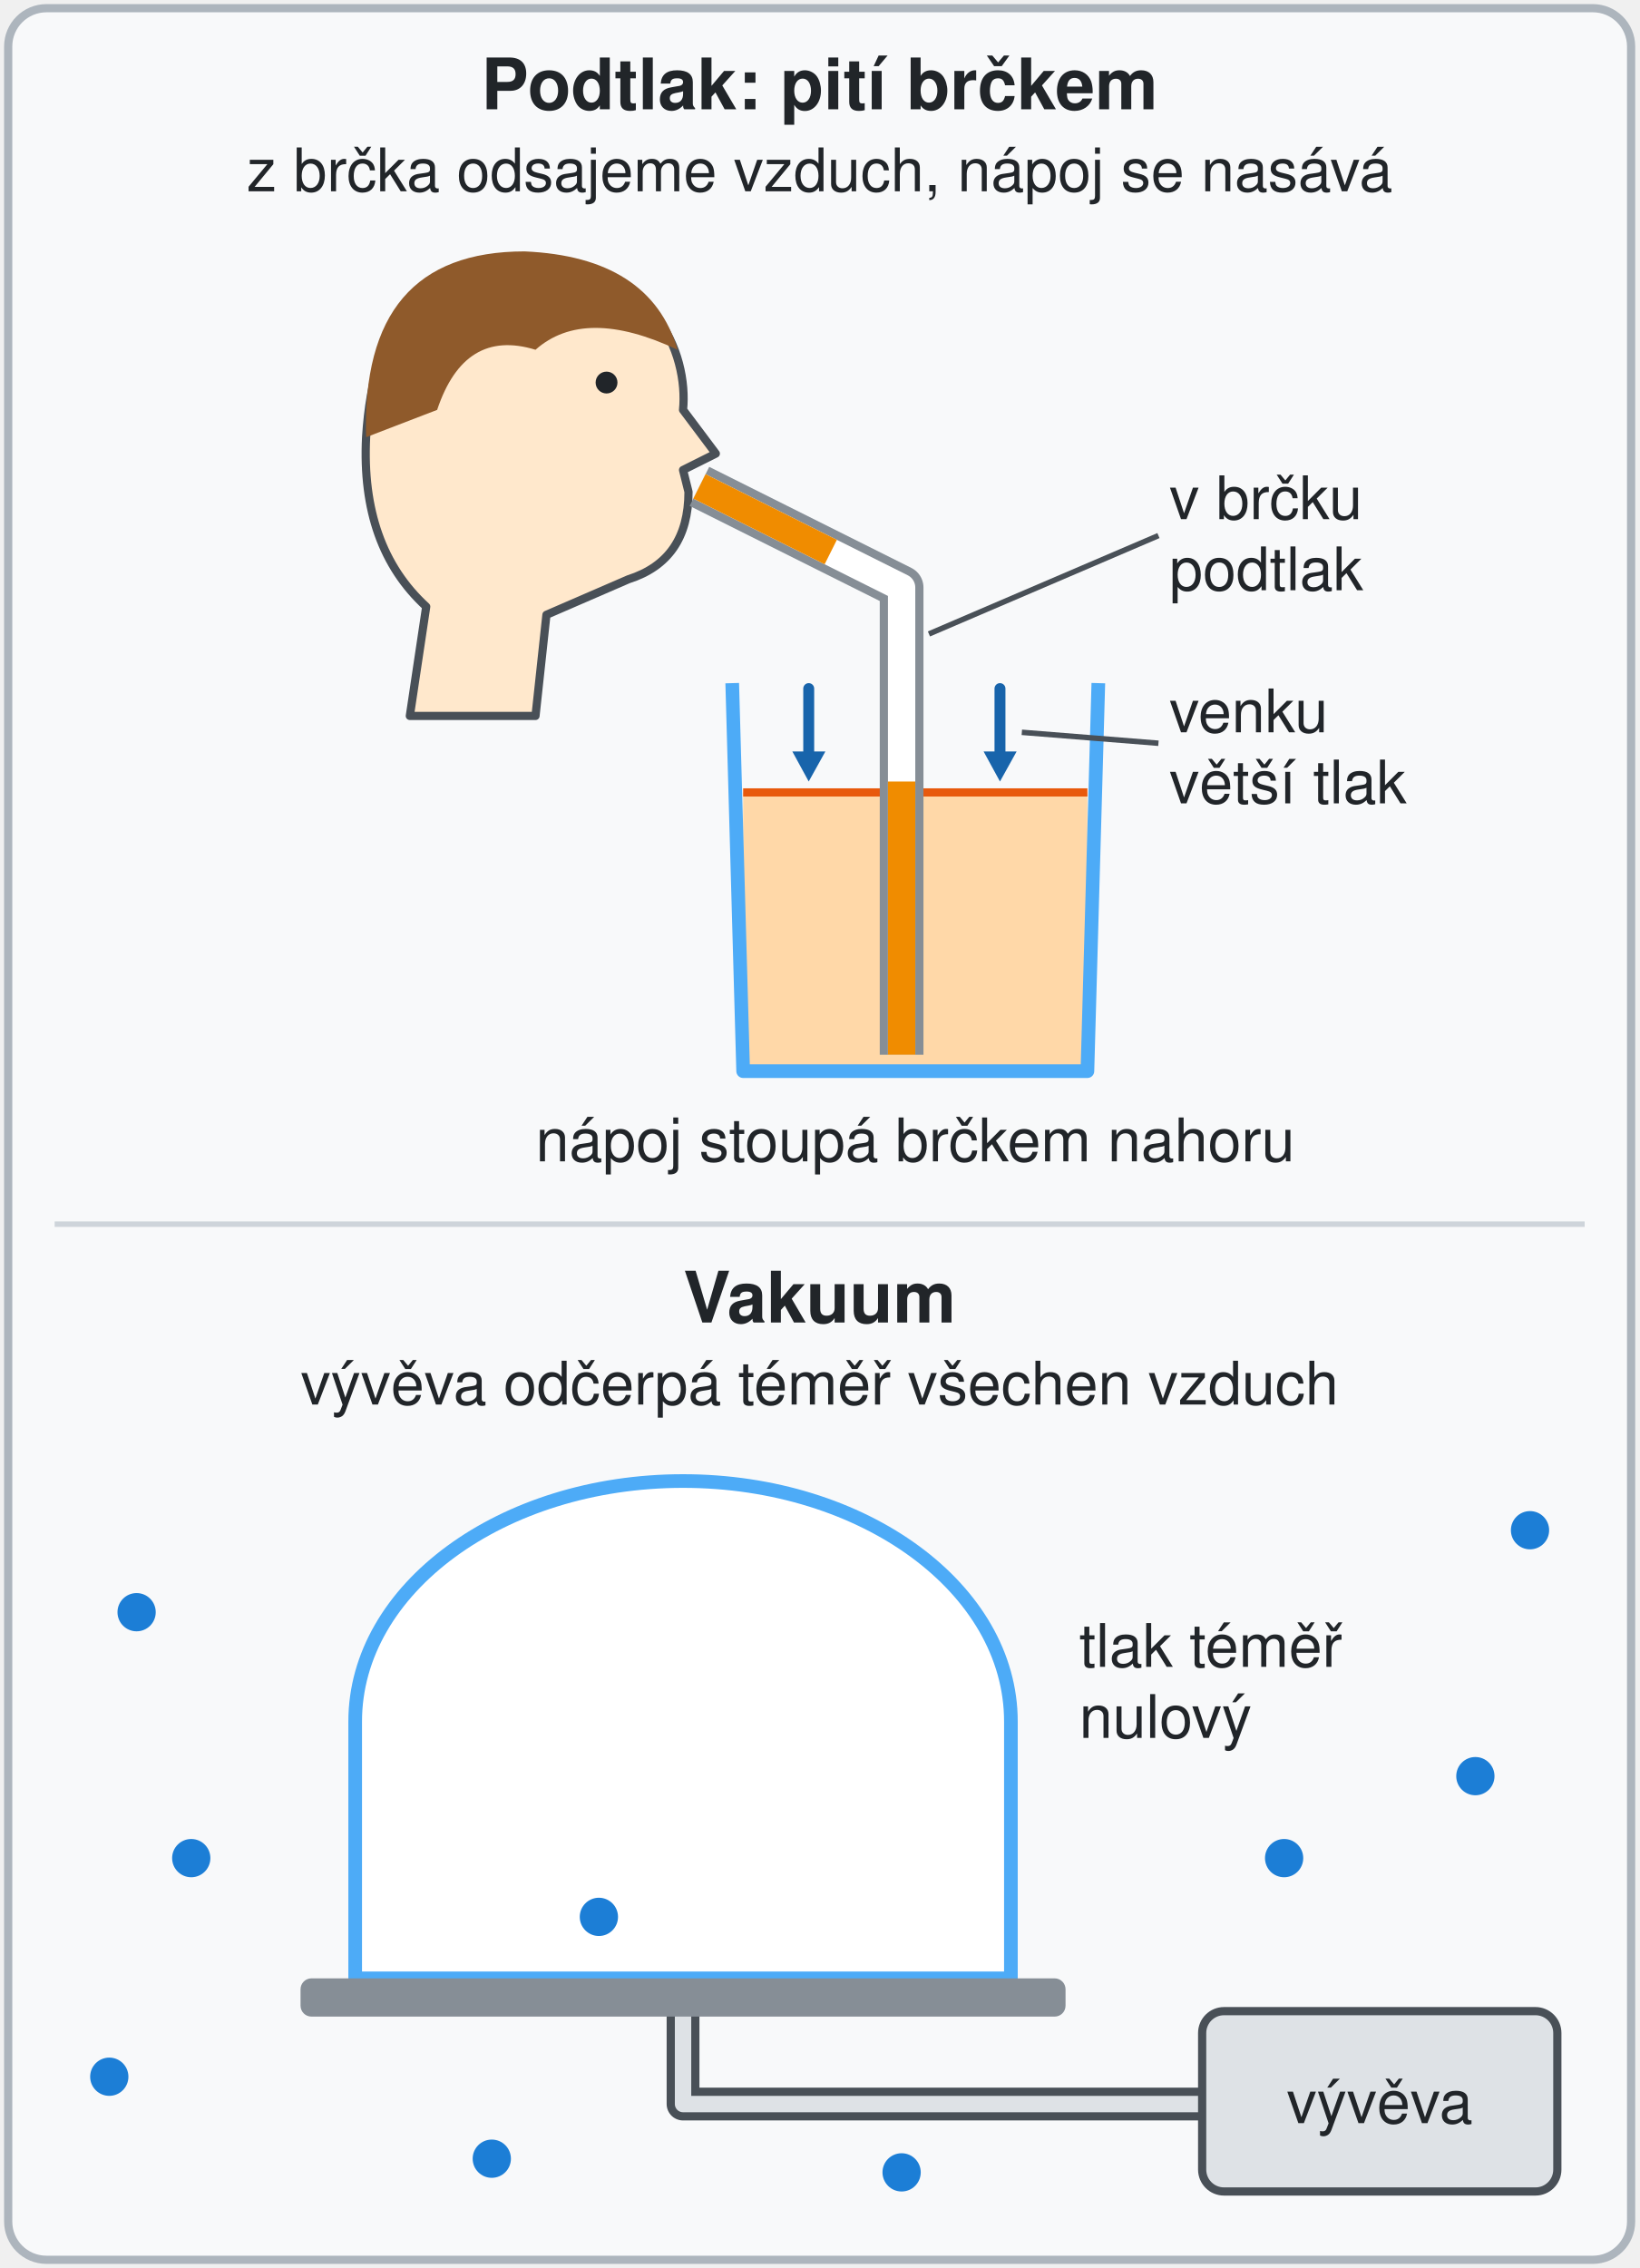
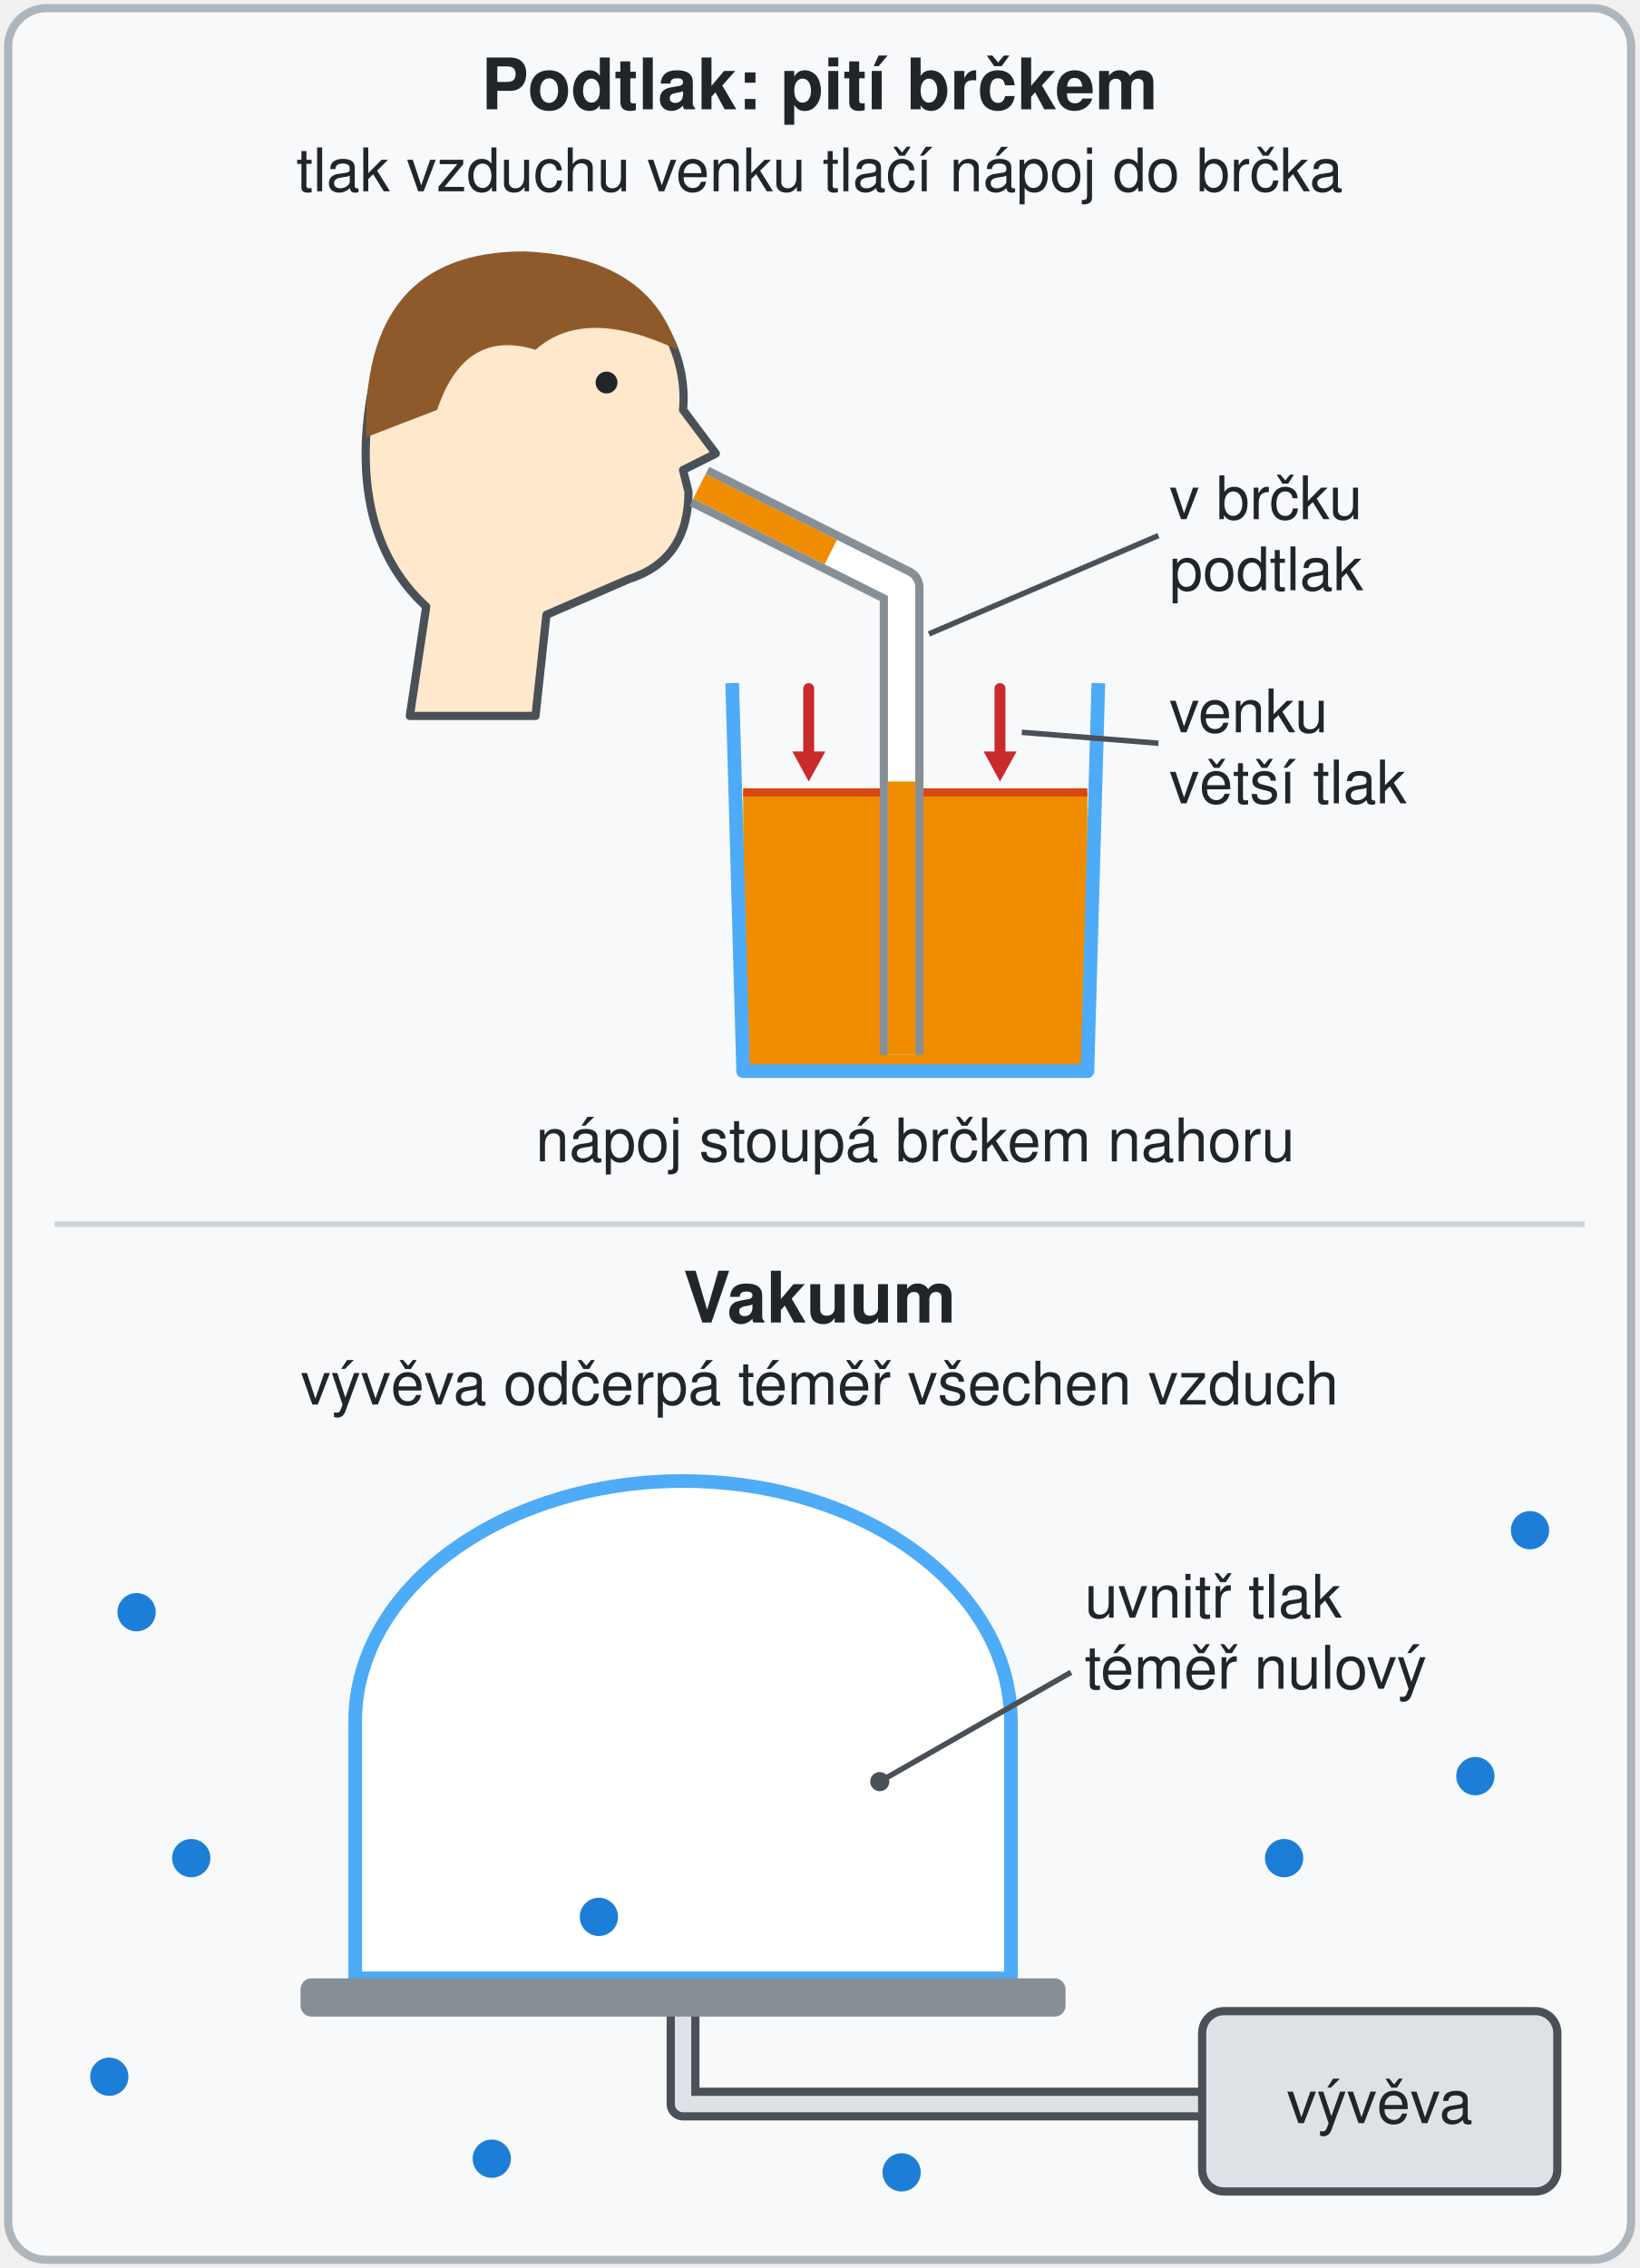
- <svg xmlns="http://www.w3.org/2000/svg" viewBox="0 0 600 830" font-family="'Segoe UI', Helvetica, Arial, sans-serif" role="img" aria-label="Nahoře pití brčkem: z brčka odsajeme vzduch, v brčku je podtlak, venku je větší tlak a nápoj stoupá brčkem nahoru do úst. Dole vývěva hadičkou odčerpává vzduch z uzavřené nádoby, částice vzduchu jedna po druhé odcházejí, až zůstane téměř nic a tlak je téměř nulový.">
+ <svg xmlns="http://www.w3.org/2000/svg" viewBox="0 0 600 830" font-family="'Segoe UI', Helvetica, Arial, sans-serif" role="img" aria-label="Nahoře pití brčkem: z brčka odsajeme vzduch a v brčku je podtlak. Venku je větší tlak vzduchu, ten tlačí na hladinu nápoje a vtlačí nápoj brčkem nahoru do úst. Dole vývěva hadičkou odčerpává vzduch z uzavřené nádoby, částice vzduchu jedna po druhé odcházejí, až uvnitř nádoby zůstane téměř nic a tlak v ní je téměř nulový.">
  <style>
/* Předloha: PDF lekce 17 str. 5 (podtlak, pití brčkem — foto str. 5), str. 6–7 (vakuum, vývěva, vakuově balené potraviny).
   Animace 10 s: vzduch z brčka odsán 5–35 %, nápoj stoupá brčkem 15–60 % (z hladiny 37.8 % délky brčka na 100 %);
   vývěva: 9 z 10 částic odčerpáno po jedné 8–60 %, každá pak proputuje hadičkou; 1 částice zůstane (dokonalé vakuum neexistuje);
   92–98 % návrat. Vzduch kolem nádoby se nemění.
+    Nápoj ve sklenici i v brčku má jednu barvu (je to tatáž tekutina). Červené šipky = tlak okolního vzduchu, který nápoj do brčka vtlačí
+    (v souladu s výkladem: „Nápoj do brčka vlastně vtlačí větší tlak okolního vzduchu.“). Popisek tlaku u zvonu má odkazovou čáru dovnitř.
   Bez animace (prefers-reduced-motion) = koncový stav: atributy prvků ukazují výsledek děje. */
.napoj{animation:napoj 10s ease-in-out infinite}
@keyframes napoj{0%{stroke-dasharray:37.8 100}15%{stroke-dasharray:37.8 100}60%{stroke-dasharray:100 100}90%{stroke-dasharray:100 100}97%{stroke-dasharray:37.8 100}100%{stroke-dasharray:37.8 100}}
.vz0{animation:vz0 10s linear infinite}
@keyframes vz0{0%{opacity:1;transform:translate(0,0)}5%{opacity:1;transform:translate(0,0)}17%{opacity:1;transform:translate(-72px,-83px)}19%{opacity:0;transform:translate(-72px,-83px)}92%{opacity:0;transform:translate(0,0)}97%{opacity:1;transform:translate(0,0)}100%{opacity:1;transform:translate(0,0)}}
.vz1{animation:vz1 10s linear infinite}
@keyframes vz1{0%{opacity:1;transform:translate(0,0)}13%{opacity:1;transform:translate(0,0)}25%{opacity:1;transform:translate(-72px,-49px)}27%{opacity:0;transform:translate(-72px,-49px)}92%{opacity:0;transform:translate(0,0)}97%{opacity:1;transform:translate(0,0)}100%{opacity:1;transform:translate(0,0)}}
.vz2{animation:vz2 10s linear infinite}
@keyframes vz2{0%{opacity:1;transform:translate(0,0)}21%{opacity:1;transform:translate(0,0)}33%{opacity:1;transform:translate(-38px,-19px)}35%{opacity:0;transform:translate(-38px,-19px)}92%{opacity:0;transform:translate(0,0)}97%{opacity:1;transform:translate(0,0)}100%{opacity:1;transform:translate(0,0)}}
@keyframes d0x{0%{transform:translateX(0)}25%{transform:translateX(7px)}75%{transform:translateX(-7px)}100%{transform:translateX(0)}}
.d0x{animation:d0x 1.52s linear infinite}
@keyframes d0y{0%{transform:translateY(0)}25%{transform:translateY(5px)}75%{transform:translateY(-5px)}100%{transform:translateY(0)}}
.d0y{animation:d0y 1.72s linear infinite}
@keyframes d1x{0%{transform:translateX(0)}25%{transform:translateX(7px)}75%{transform:translateX(-7px)}100%{transform:translateX(0)}}
.d1x{animation:d1x 2.59s linear infinite}
@keyframes d1y{0%{transform:translateY(0)}25%{transform:translateY(5px)}75%{transform:translateY(-5px)}100%{transform:translateY(0)}}
.d1y{animation:d1y 1.11s linear infinite}
@keyframes d2x{0%{transform:translateX(0)}25%{transform:translateX(7px)}75%{transform:translateX(-7px)}100%{transform:translateX(0)}}
.d2x{animation:d2x 1.71s linear infinite}
@keyframes d2y{0%{transform:translateY(0)}25%{transform:translateY(5px)}75%{transform:translateY(-5px)}100%{transform:translateY(0)}}
.d2y{animation:d2y 1.34s linear infinite}
@keyframes d3x{0%{transform:translateX(0)}25%{transform:translateX(7px)}75%{transform:translateX(-7px)}100%{transform:translateX(0)}}
.d3x{animation:d3x 1.84s linear infinite}
@keyframes d3y{0%{transform:translateY(0)}25%{transform:translateY(5px)}75%{transform:translateY(-5px)}100%{transform:translateY(0)}}
.d3y{animation:d3y 1.45s linear infinite}
@keyframes d4x{0%{transform:translateX(0)}25%{transform:translateX(7px)}75%{transform:translateX(-7px)}100%{transform:translateX(0)}}
.d4x{animation:d4x 1.74s linear infinite}
@keyframes d4y{0%{transform:translateY(0)}25%{transform:translateY(5px)}75%{transform:translateY(-5px)}100%{transform:translateY(0)}}
.d4y{animation:d4y 1.14s linear infinite}
@keyframes d5x{0%{transform:translateX(0)}25%{transform:translateX(7px)}75%{transform:translateX(-7px)}100%{transform:translateX(0)}}
.d5x{animation:d5x 2.19s linear infinite}
@keyframes d5y{0%{transform:translateY(0)}25%{transform:translateY(5px)}75%{transform:translateY(-5px)}100%{transform:translateY(0)}}
.d5y{animation:d5y 1.98s linear infinite}
@keyframes d6x{0%{transform:translateX(0)}25%{transform:translateX(7px)}75%{transform:translateX(-7px)}100%{transform:translateX(0)}}
.d6x{animation:d6x 1.42s linear infinite}
@keyframes d6y{0%{transform:translateY(0)}25%{transform:translateY(5px)}75%{transform:translateY(-5px)}100%{transform:translateY(0)}}
.d6y{animation:d6y 1.09s linear infinite}
@keyframes d7x{0%{transform:translateX(0)}25%{transform:translateX(7px)}75%{transform:translateX(-7px)}100%{transform:translateX(0)}}
.d7x{animation:d7x 1.53s linear infinite}
@keyframes d7y{0%{transform:translateY(0)}25%{transform:translateY(5px)}75%{transform:translateY(-5px)}100%{transform:translateY(0)}}
.d7y{animation:d7y 1.98s linear infinite}
@keyframes d8x{0%{transform:translateX(0)}32.2%{transform:translateX(137.8px)}82.2%{transform:translateX(-76.2px)}100%{transform:translateX(0)}}
.d8x{animation:d8x 5.97s linear infinite}
@keyframes d8y{0%{transform:translateY(0)}6%{transform:translateY(11.5px)}56%{transform:translateY(-84.5px)}100%{transform:translateY(0)}}
.d8y{animation:d8y 2.40s linear infinite}
.ven1{animation:ven1 10s linear infinite}
@keyframes ven1{0%{opacity:1}8%{opacity:1}10%{opacity:0}92%{opacity:0}97%{opacity:1}100%{opacity:1}}
@keyframes d9x{0%{transform:translateX(0)}42.3%{transform:translateX(181.2px)}92.3%{transform:translateX(-32.8px)}100%{transform:translateX(0)}}
.d9x{animation:d9x 5.66s linear infinite}
@keyframes d9y{0%{transform:translateY(0)}41.7%{transform:translateY(80px)}91.7%{transform:translateY(-16px)}100%{transform:translateY(0)}}
.d9y{animation:d9y 2.54s linear infinite}
.tr1{animation:tr1 10s linear infinite}
@keyframes tr1{0%{opacity:0;transform:translate(0,0)}9%{opacity:0;transform:translate(0,0)}9.1%{opacity:1;transform:translate(0,0)}10.2%{opacity:1;transform:translate(0px,34px)}17%{opacity:1;transform:translate(190px,34px)}17.5%{opacity:0;transform:translate(190px,34px)}100%{opacity:0;transform:translate(190px,34px)}}
.ven2{animation:ven2 10s linear infinite}
@keyframes ven2{0%{opacity:1}14.5%{opacity:1}16.5%{opacity:0}92%{opacity:0}97%{opacity:1}100%{opacity:1}}
@keyframes d10x{0%{transform:translateX(0)}25.4%{transform:translateX(108.6px)}75.4%{transform:translateX(-105.4px)}100%{transform:translateX(0)}}
.d10x{animation:d10x 5.71s linear infinite}
@keyframes d10y{0%{transform:translateY(0)}19.2%{transform:translateY(36.9px)}69.2%{transform:translateY(-59.1px)}100%{transform:translateY(0)}}
.d10y{animation:d10y 2.82s linear infinite}
.tr2{animation:tr2 10s linear infinite}
@keyframes tr2{0%{opacity:0;transform:translate(0,0)}15.5%{opacity:0;transform:translate(0,0)}15.6%{opacity:1;transform:translate(0,0)}16.7%{opacity:1;transform:translate(0px,34px)}23.5%{opacity:1;transform:translate(190px,34px)}24%{opacity:0;transform:translate(190px,34px)}100%{opacity:0;transform:translate(190px,34px)}}
.ven3{animation:ven3 10s linear infinite}
@keyframes ven3{0%{opacity:1}21%{opacity:1}23%{opacity:0}92%{opacity:0}97%{opacity:1}100%{opacity:1}}
@keyframes d11x{0%{transform:translateX(0)}14%{transform:translateX(59.9px)}64%{transform:translateX(-154.1px)}100%{transform:translateX(0)}}
.d11x{animation:d11x 4.63s linear infinite}
@keyframes d11y{0%{transform:translateY(0)}32.3%{transform:translateY(62px)}82.3%{transform:translateY(-34px)}100%{transform:translateY(0)}}
.d11y{animation:d11y 3.29s linear infinite}
.tr3{animation:tr3 10s linear infinite}
@keyframes tr3{0%{opacity:0;transform:translate(0,0)}22%{opacity:0;transform:translate(0,0)}22.1%{opacity:1;transform:translate(0,0)}23.2%{opacity:1;transform:translate(0px,34px)}30%{opacity:1;transform:translate(190px,34px)}30.5%{opacity:0;transform:translate(190px,34px)}100%{opacity:0;transform:translate(190px,34px)}}
.ven4{animation:ven4 10s linear infinite}
@keyframes ven4{0%{opacity:1}27.5%{opacity:1}29.5%{opacity:0}92%{opacity:0}97%{opacity:1}100%{opacity:1}}
@keyframes d12x{0%{transform:translateX(0)}2.4%{transform:translateX(10.2px)}52.4%{transform:translateX(-203.8px)}100%{transform:translateX(0)}}
.d12x{animation:d12x 6.20s linear infinite}
@keyframes d12y{0%{transform:translateY(0)}48.1%{transform:translateY(92.3px)}98.1%{transform:translateY(-3.7px)}100%{transform:translateY(0)}}
.d12y{animation:d12y 2.02s linear infinite}
.tr4{animation:tr4 10s linear infinite}
@keyframes tr4{0%{opacity:0;transform:translate(0,0)}28.5%{opacity:0;transform:translate(0,0)}28.6%{opacity:1;transform:translate(0,0)}29.7%{opacity:1;transform:translate(0px,34px)}36.5%{opacity:1;transform:translate(190px,34px)}37%{opacity:0;transform:translate(190px,34px)}100%{opacity:0;transform:translate(190px,34px)}}
.ven5{animation:ven5 10s linear infinite}
@keyframes ven5{0%{opacity:1}34%{opacity:1}36%{opacity:0}92%{opacity:0}97%{opacity:1}100%{opacity:1}}
@keyframes d13x{0%{transform:translateX(0)}17.8%{transform:translateX(76.3px)}67.8%{transform:translateX(-137.7px)}100%{transform:translateX(0)}}
.d13x{animation:d13x 5.98s linear infinite}
@keyframes d13y{0%{transform:translateY(0)}13.4%{transform:translateY(25.8px)}63.4%{transform:translateY(-70.2px)}100%{transform:translateY(0)}}
.d13y{animation:d13y 2.03s linear infinite}
.tr5{animation:tr5 10s linear infinite}
@keyframes tr5{0%{opacity:0;transform:translate(0,0)}35%{opacity:0;transform:translate(0,0)}35.1%{opacity:1;transform:translate(0,0)}36.2%{opacity:1;transform:translate(0px,34px)}43%{opacity:1;transform:translate(190px,34px)}43.5%{opacity:0;transform:translate(190px,34px)}100%{opacity:0;transform:translate(190px,34px)}}
.ven6{animation:ven6 10s linear infinite}
@keyframes ven6{0%{opacity:1}40.5%{opacity:1}42.5%{opacity:0}92%{opacity:0}97%{opacity:1}100%{opacity:1}}
@keyframes d14x{0%{transform:translateX(0)}21.1%{transform:translateX(90.3px)}71.1%{transform:translateX(-123.7px)}100%{transform:translateX(0)}}
.d14x{animation:d14x 5.91s linear infinite}
@keyframes d14y{0%{transform:translateY(0)}34.2%{transform:translateY(65.6px)}84.2%{transform:translateY(-30.4px)}100%{transform:translateY(0)}}
.d14y{animation:d14y 2.43s linear infinite}
.tr6{animation:tr6 10s linear infinite}
@keyframes tr6{0%{opacity:0;transform:translate(0,0)}41.5%{opacity:0;transform:translate(0,0)}41.6%{opacity:1;transform:translate(0,0)}42.7%{opacity:1;transform:translate(0px,34px)}49.5%{opacity:1;transform:translate(190px,34px)}50%{opacity:0;transform:translate(190px,34px)}100%{opacity:0;transform:translate(190px,34px)}}
.ven7{animation:ven7 10s linear infinite}
@keyframes ven7{0%{opacity:1}47%{opacity:1}49%{opacity:0}92%{opacity:0}97%{opacity:1}100%{opacity:1}}
@keyframes d15x{0%{transform:translateX(0)}35.8%{transform:translateX(153px)}85.8%{transform:translateX(-61px)}100%{transform:translateX(0)}}
.d15x{animation:d15x 6.51s linear infinite}
@keyframes d15y{0%{transform:translateY(0)}26.3%{transform:translateY(50.4px)}76.3%{transform:translateY(-45.6px)}100%{transform:translateY(0)}}
.d15y{animation:d15y 3.06s linear infinite}
.tr7{animation:tr7 10s linear infinite}
@keyframes tr7{0%{opacity:0;transform:translate(0,0)}48%{opacity:0;transform:translate(0,0)}48.1%{opacity:1;transform:translate(0,0)}49.2%{opacity:1;transform:translate(0px,34px)}56%{opacity:1;transform:translate(190px,34px)}56.5%{opacity:0;transform:translate(190px,34px)}100%{opacity:0;transform:translate(190px,34px)}}
.ven8{animation:ven8 10s linear infinite}
@keyframes ven8{0%{opacity:1}53.5%{opacity:1}55.5%{opacity:0}92%{opacity:0}97%{opacity:1}100%{opacity:1}}
@keyframes d16x{0%{transform:translateX(0)}5.4%{transform:translateX(23.3px)}55.4%{transform:translateX(-190.7px)}100%{transform:translateX(0)}}
.d16x{animation:d16x 5.90s linear infinite}
@keyframes d16y{0%{transform:translateY(0)}12.9%{transform:translateY(24.8px)}62.9%{transform:translateY(-71.2px)}100%{transform:translateY(0)}}
.d16y{animation:d16y 2.82s linear infinite}
.tr8{animation:tr8 10s linear infinite}
@keyframes tr8{0%{opacity:0;transform:translate(0,0)}54.5%{opacity:0;transform:translate(0,0)}54.6%{opacity:1;transform:translate(0,0)}55.7%{opacity:1;transform:translate(0px,34px)}62.5%{opacity:1;transform:translate(190px,34px)}63%{opacity:0;transform:translate(190px,34px)}100%{opacity:0;transform:translate(190px,34px)}}
.ven9{animation:ven9 10s linear infinite}
@keyframes ven9{0%{opacity:1}60%{opacity:1}62%{opacity:0}92%{opacity:0}97%{opacity:1}100%{opacity:1}}
@keyframes d17x{0%{transform:translateX(0)}44.1%{transform:translateX(188.8px)}94.1%{transform:translateX(-25.2px)}100%{transform:translateX(0)}}
.d17x{animation:d17x 6.18s linear infinite}
@keyframes d17y{0%{transform:translateY(0)}10.3%{transform:translateY(19.8px)}60.3%{transform:translateY(-76.2px)}100%{transform:translateY(0)}}
.d17y{animation:d17y 3.47s linear infinite}
.tr9{animation:tr9 10s linear infinite}
@keyframes tr9{0%{opacity:0;transform:translate(0,0)}61%{opacity:0;transform:translate(0,0)}61.1%{opacity:1;transform:translate(0,0)}62.2%{opacity:1;transform:translate(0px,34px)}69%{opacity:1;transform:translate(190px,34px)}69.5%{opacity:0;transform:translate(190px,34px)}100%{opacity:0;transform:translate(190px,34px)}}
@media (prefers-reduced-motion: reduce) { * { animation: none !important; } }
</style>
  <rect x="3" y="3" width="594" height="824" rx="14" fill="#f8f9fa" stroke="#adb5bd" stroke-width="3" />
  <text x="300" y="40" font-size="26" font-weight="bold" fill="#212529" text-anchor="middle">Podtlak: pití brčkem</text>
-   <text x="300" y="70" font-size="22" fill="#212529" text-anchor="middle">z brčka odsajeme vzduch, nápoj se nasává</text>
+   <text x="300" y="70" font-size="22" fill="#212529" text-anchor="middle">tlak vzduchu venku tlačí nápoj do brčka</text>
  <path d="M190,95 C240,95 252,130 250,150 L262,166 L250,172 L252,180 Q252,205 230,212 L200,225 L196,262 L150,262 L156,222 Q132,200 134,160 Q138,95 190,95 Z" fill="#ffe8cc" stroke="#495057" stroke-width="3" stroke-linejoin="round" />
  <path d="M134,160 Q132,92 192,92 Q238,94 248,128 Q214,112 196,128 Q170,120 160,150 Z" fill="#8f5a2b" />
  <circle cx="222" cy="140" r="4" fill="#212529" />
-   <rect x="272" y="290" width="126" height="100" fill="#ffd8a8" />
-   <line x1="272" y1="290" x2="398" y2="290" stroke="#e8590c" stroke-width="3" />
+   <rect x="272" y="290" width="126" height="100" fill="#f08c00" />
+   <line x1="272" y1="290" x2="398" y2="290" stroke="#d9480f" stroke-width="3" />
  <path d="M268,250 L272,392 L398,392 L402,250" fill="none" stroke="#4dabf7" stroke-width="5" stroke-linejoin="round" />
  <path d="M330,386 L330,215 L256,178" fill="none" stroke="#868e96" stroke-width="16" stroke-linejoin="round" />
  <path d="M330,386 L330,215 L256,178" fill="none" stroke="#ffffff" stroke-width="10" stroke-linejoin="round" />
  <path class="napoj" d="M330,386 L330,215 L256,178" pathLength="100" fill="none" stroke="#f08c00" stroke-width="10" stroke-linejoin="round" stroke-dasharray="100 100" />
  <circle class="vz0" cx="330" cy="262" r="5" fill="#1c7ed6" opacity="0" />
  <circle class="vz1" cx="330" cy="228" r="5" fill="#1c7ed6" opacity="0" />
  <circle class="vz2" cx="296" cy="198" r="5" fill="#1c7ed6" opacity="0" />
-   <line x1="296" y1="252" x2="296" y2="275" stroke="#1864ab" stroke-width="4" stroke-linecap="round" />
-   <path d="M296,286 L302.1,275 L290,275 Z" fill="#1864ab" />
-   <line x1="366" y1="252" x2="366" y2="275" stroke="#1864ab" stroke-width="4" stroke-linecap="round" />
-   <path d="M366,286 L372.1,275 L360,275 Z" fill="#1864ab" />
+   <line x1="296" y1="252" x2="296" y2="275" stroke="#c92a2a" stroke-width="4" stroke-linecap="round" />
+   <path d="M296,286 L302.1,275 L290,275 Z" fill="#c92a2a" />
+   <line x1="366" y1="252" x2="366" y2="275" stroke="#c92a2a" stroke-width="4" stroke-linecap="round" />
+   <path d="M366,286 L372.1,275 L360,275 Z" fill="#c92a2a" />
  <line x1="424" y1="196" x2="340" y2="232" stroke="#495057" stroke-width="2" />
  <text x="428" y="190" font-size="22" fill="#212529" text-anchor="start">v brčku</text>
  <text x="428" y="216" font-size="22" fill="#212529" text-anchor="start">podtlak</text>
  <line x1="424" y1="272" x2="374" y2="268" stroke="#495057" stroke-width="2" />
  <text x="428" y="268" font-size="22" fill="#212529" text-anchor="start">venku</text>
  <text x="428" y="294" font-size="22" fill="#212529" text-anchor="start">větší tlak</text>
  <text x="335" y="425" font-size="22" fill="#212529" text-anchor="middle">nápoj stoupá brčkem nahoru</text>
  <line x1="20" y1="448" x2="580" y2="448" stroke="#ced4da" stroke-width="2" />
  <text x="300" y="484" font-size="26" font-weight="bold" fill="#212529" text-anchor="middle">Vakuum</text>
  <text x="300" y="514" font-size="22" fill="#212529" text-anchor="middle">vývěva odčerpá téměř všechen vzduch</text>
  <path d="M250,736 V770 H440" fill="none" stroke="#495057" stroke-width="12" stroke-linejoin="round" />
  <path d="M250,736 V770 H440" fill="none" stroke="#dee2e6" stroke-width="6" stroke-linejoin="round" />
  <path d="M130,724 V630 A120,88 0 0 1 370,630 V724 Z" fill="#ffffff" stroke="#4dabf7" stroke-width="5" stroke-linejoin="round" />
  <rect x="110" y="724" width="280" height="14" rx="4" fill="#868e96" />
  <rect x="440" y="736" width="130" height="66" rx="8" fill="#dee2e6" stroke="#495057" stroke-width="3" />
  <text x="505" y="777" font-size="22" fill="#212529" text-anchor="middle">vývěva</text>
  <g>
    <g class="d0x">
      <g class="d0y">
        <circle cx="50" cy="590" r="7" fill="#1c7ed6" />
      </g>
    </g>
  </g>
  <g>
    <g class="d1x">
      <g class="d1y">
        <circle cx="70" cy="680" r="7" fill="#1c7ed6" />
      </g>
    </g>
  </g>
  <g>
    <g class="d2x">
      <g class="d2y">
        <circle cx="40" cy="760" r="7" fill="#1c7ed6" />
      </g>
    </g>
  </g>
  <g>
    <g class="d3x">
      <g class="d3y">
        <circle cx="560" cy="560" r="7" fill="#1c7ed6" />
      </g>
    </g>
  </g>
  <g>
    <g class="d4x">
      <g class="d4y">
        <circle cx="540" cy="650" r="7" fill="#1c7ed6" />
      </g>
    </g>
  </g>
  <g>
    <g class="d5x">
      <g class="d5y">
        <circle cx="470" cy="680" r="7" fill="#1c7ed6" />
      </g>
    </g>
  </g>
  <g>
    <g class="d6x">
      <g class="d6y">
        <circle cx="180" cy="790" r="7" fill="#1c7ed6" />
      </g>
    </g>
  </g>
  <g>
    <g class="d7x">
      <g class="d7y">
        <circle cx="330" cy="795" r="7" fill="#1c7ed6" />
      </g>
    </g>
  </g>
  <g>
    <g class="d8x">
      <g class="d8y">
        <circle cx="219.2" cy="701.5" r="7" fill="#1c7ed6" />
      </g>
    </g>
  </g>
  <g class="ven1" opacity="0">
    <g class="d9x">
      <g class="d9y">
        <circle cx="175.8" cy="633" r="7" fill="#1c7ed6" />
      </g>
    </g>
  </g>
  <circle class="tr1" cx="250" cy="736" r="5" fill="#1c7ed6" opacity="0" />
  <g class="ven2" opacity="0">
    <g class="d10x">
      <g class="d10y">
        <circle cx="248.4" cy="676.1" r="7" fill="#1c7ed6" />
      </g>
    </g>
  </g>
  <circle class="tr2" cx="250" cy="736" r="5" fill="#1c7ed6" opacity="0" />
  <g class="ven3" opacity="0">
    <g class="d11x">
      <g class="d11y">
        <circle cx="297.1" cy="651" r="7" fill="#1c7ed6" />
      </g>
    </g>
  </g>
  <circle class="tr3" cx="250" cy="736" r="5" fill="#1c7ed6" opacity="0" />
  <g class="ven4" opacity="0">
    <g class="d12x">
      <g class="d12y">
        <circle cx="346.8" cy="620.7" r="7" fill="#1c7ed6" />
      </g>
    </g>
  </g>
  <circle class="tr4" cx="250" cy="736" r="5" fill="#1c7ed6" opacity="0" />
  <g class="ven5" opacity="0">
    <g class="d13x">
      <g class="d13y">
        <circle cx="280.7" cy="687.2" r="7" fill="#1c7ed6" />
      </g>
    </g>
  </g>
  <circle class="tr5" cx="250" cy="736" r="5" fill="#1c7ed6" opacity="0" />
  <g class="ven6" opacity="0">
    <g class="d14x">
      <g class="d14y">
        <circle cx="266.7" cy="647.4" r="7" fill="#1c7ed6" />
      </g>
    </g>
  </g>
  <circle class="tr6" cx="250" cy="736" r="5" fill="#1c7ed6" opacity="0" />
  <g class="ven7" opacity="0">
    <g class="d15x">
      <g class="d15y">
        <circle cx="204" cy="662.6" r="7" fill="#1c7ed6" />
      </g>
    </g>
  </g>
  <circle class="tr7" cx="250" cy="736" r="5" fill="#1c7ed6" opacity="0" />
  <g class="ven8" opacity="0">
    <g class="d16x">
      <g class="d16y">
        <circle cx="333.7" cy="688.2" r="7" fill="#1c7ed6" />
      </g>
    </g>
  </g>
  <circle class="tr8" cx="250" cy="736" r="5" fill="#1c7ed6" opacity="0" />
  <g class="ven9" opacity="0">
    <g class="d17x">
      <g class="d17y">
        <circle cx="168.2" cy="693.2" r="7" fill="#1c7ed6" />
      </g>
    </g>
  </g>
  <circle class="tr9" cx="250" cy="736" r="5" fill="#1c7ed6" opacity="0" />
-   <text x="395" y="610" font-size="22" fill="#212529" text-anchor="start">tlak téměř</text>
-   <text x="395" y="636" font-size="22" fill="#212529" text-anchor="start">nulový</text>
+   <line x1="392" y1="612" x2="322" y2="652" stroke="#495057" stroke-width="2" />
+   <circle cx="322" cy="652" r="3.5" fill="#495057" />
+   <text x="397" y="592" font-size="22" fill="#212529" text-anchor="start">uvnitř tlak</text>
+   <text x="397" y="618" font-size="22" fill="#212529" text-anchor="start">téměř nulový</text>
</svg>
